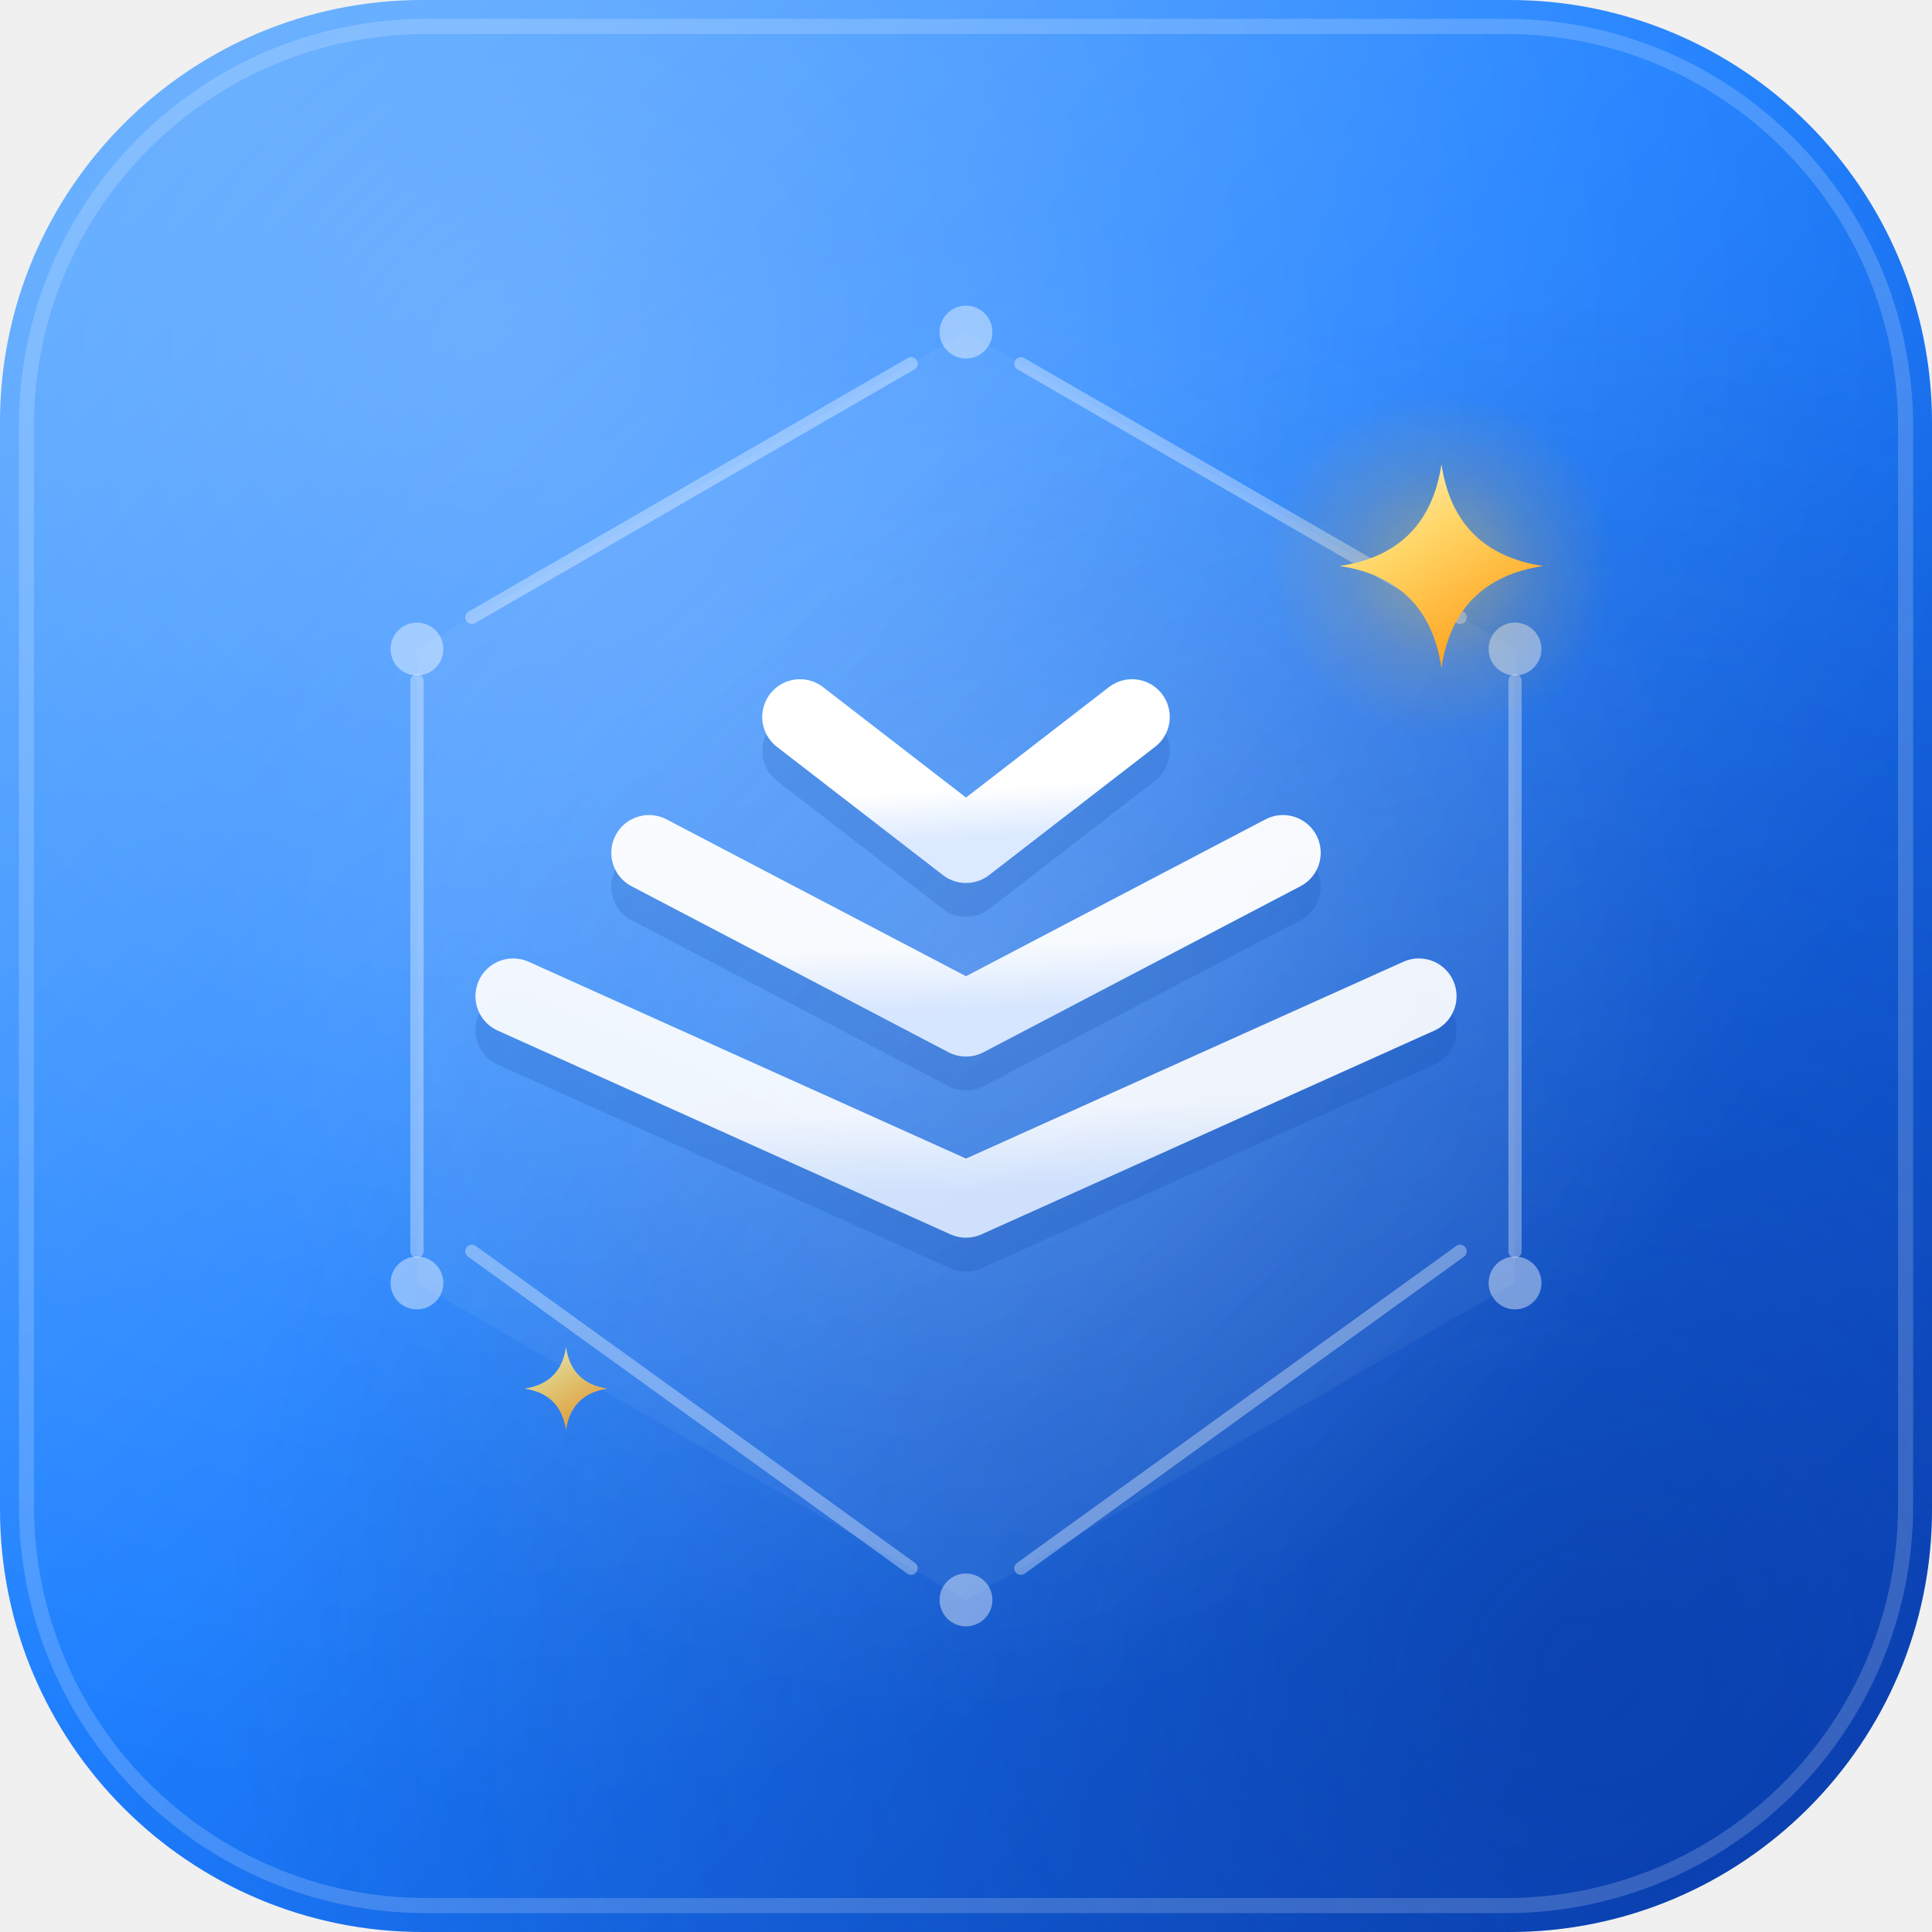
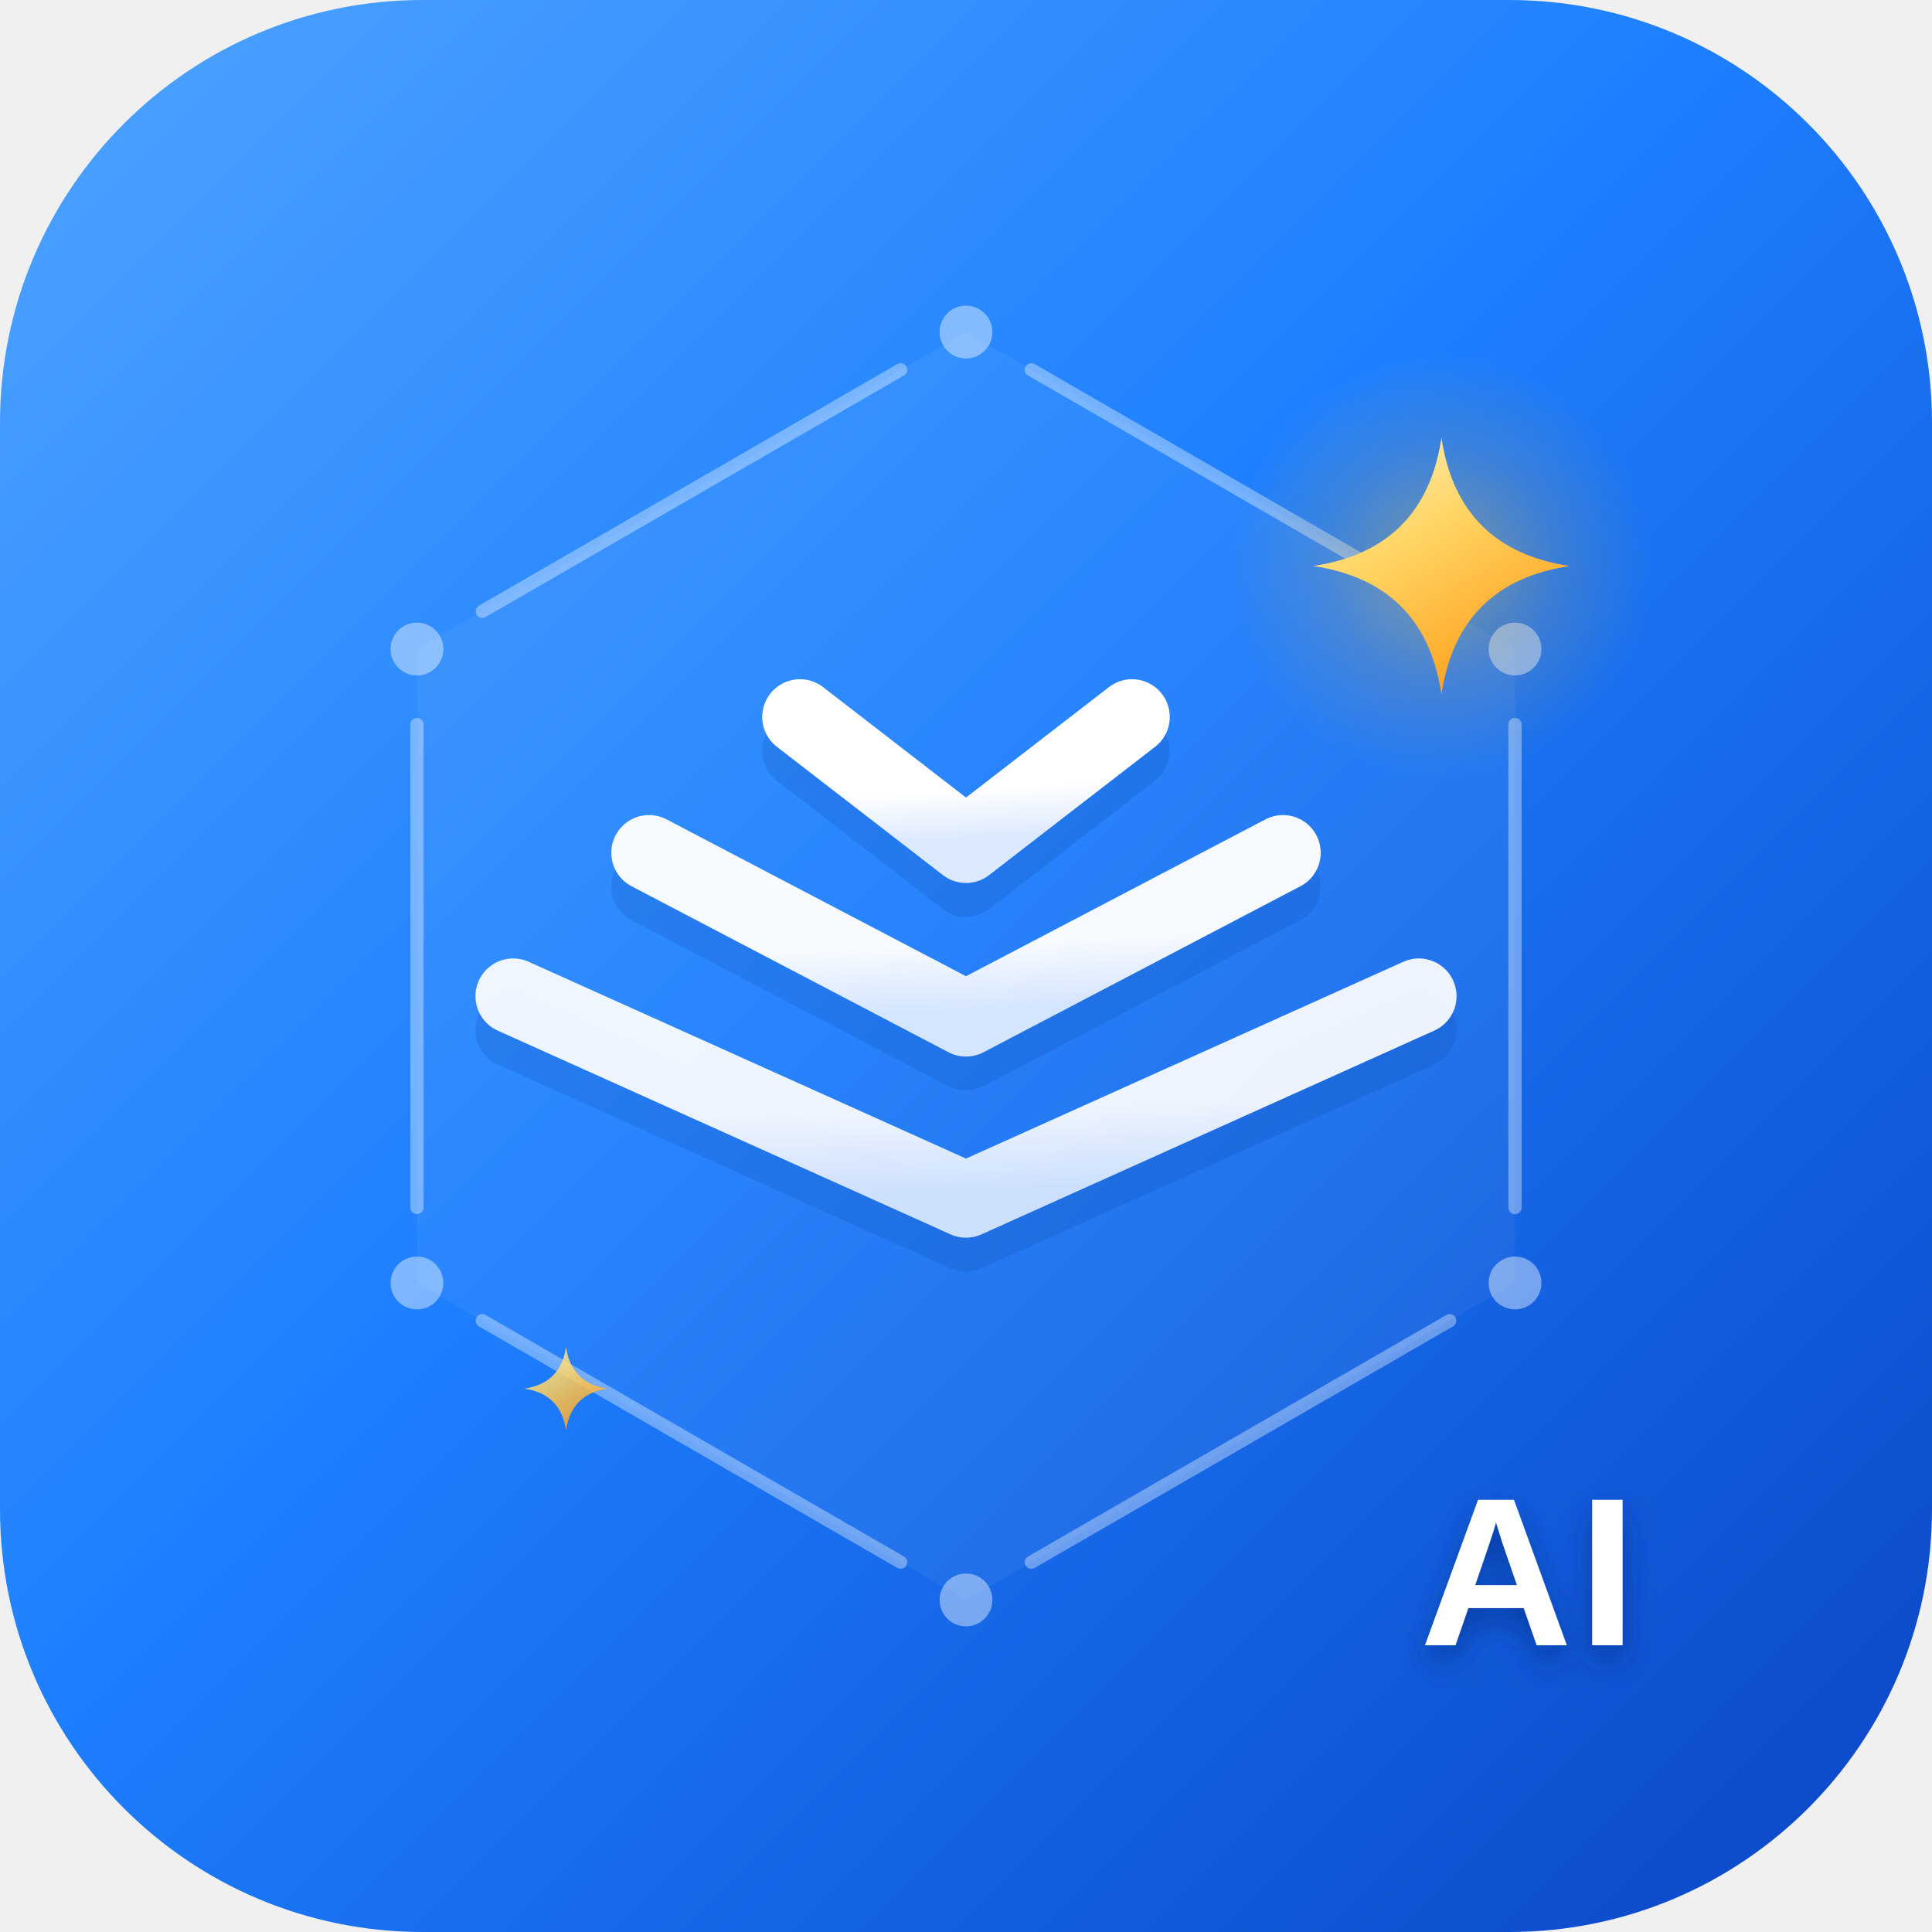
<svg xmlns="http://www.w3.org/2000/svg" width="512" height="512" viewBox="0 0 512 512" role="img" aria-label="juejin-skills">
  <defs>
    <linearGradient id="bg" x1="0" y1="0" x2="1" y2="1">
      <stop offset="0" stop-color="#4FA4FF" />
      <stop offset="0.45" stop-color="#1E80FF" />
      <stop offset="1" stop-color="#0A44C4" />
    </linearGradient>
    <radialGradient id="sheen" cx="0.26" cy="0.18" r="0.75">
      <stop offset="0" stop-color="#FFFFFF" stop-opacity="0.26" />
      <stop offset="1" stop-color="#FFFFFF" stop-opacity="0" />
    </radialGradient>
    <radialGradient id="vignette" cx="0.82" cy="0.86" r="0.7">
      <stop offset="0" stop-color="#062B7E" stop-opacity="0.42" />
      <stop offset="1" stop-color="#062B7E" stop-opacity="0" />
    </radialGradient>
    <linearGradient id="chev" x1="0" y1="0" x2="0.15" y2="1">
      <stop offset="0" stop-color="#FFFFFF" />
      <stop offset="0.62" stop-color="#FFFFFF" />
      <stop offset="1" stop-color="#DCEAFF" />
    </linearGradient>
    <linearGradient id="gold" x1="0" y1="0" x2="0.6" y2="1">
      <stop offset="0" stop-color="#FFF4CC" />
      <stop offset="0.45" stop-color="#FFD666" />
      <stop offset="1" stop-color="#FFA01B" />
    </linearGradient>
    <radialGradient id="coreGlow" cx="0.5" cy="0.5" r="0.5">
      <stop offset="0" stop-color="#FFFFFF" stop-opacity="0.16" />
      <stop offset="0.6" stop-color="#FFFFFF" stop-opacity="0.05" />
      <stop offset="1" stop-color="#FFFFFF" stop-opacity="0" />
    </radialGradient>
    <radialGradient id="goldGlow" cx="0.5" cy="0.5" r="0.5">
      <stop offset="0" stop-color="#FFC53D" stop-opacity="0.42" />
      <stop offset="0.55" stop-color="#FFB020" stop-opacity="0.14" />
      <stop offset="1" stop-color="#FFB020" stop-opacity="0" />
    </radialGradient>
+     <filter id="aiShadow" x="-30%" y="-30%" width="160%" height="160%">
+       <feDropShadow dx="0" dy="4" stdDeviation="4" flood-color="#062B7E" flood-opacity="0.55" />
+     </filter>
    <path id="spark4" d="M0 -1 Q0.13 -0.13 1 0 Q0.13 0.13 0 1 Q-0.13 0.13 -1 0 Q-0.13 -0.13 0 -1 Z" />
  </defs>
  <rect x="0" y="0" width="512" height="512" rx="112" fill="url(#bg)" />
-   <rect x="0" y="0" width="512" height="512" rx="112" fill="url(#sheen)" />
-   <rect x="0" y="0" width="512" height="512" rx="112" fill="url(#vignette)" />
  <path d="M256 88 L401.5 172 L401.5 340 L256 424 L110.5 340 L110.5 172 Z" fill="#FFFFFF" fill-opacity="0.05" />
-   <g stroke="#FFFFFF" stroke-opacity="0.34" stroke-width="3.5" stroke-linecap="round" fill="none">
-     <line x1="270.55" y1="96.4" x2="386.95" y2="163.6" />
-     <line x1="401.5" y1="180.4" x2="401.5" y2="331.6" />
-     <line x1="386.95" y1="331.6" x2="270.55" y2="415.6" />
-     <line x1="241.45" y1="415.6" x2="125.05" y2="331.6" />
-     <line x1="110.5" y1="331.6" x2="110.5" y2="180.4" />
-     <line x1="125.05" y1="163.6" x2="241.45" y2="96.4" />
+   <g stroke="#FFFFFF" stroke-opacity="0.36" stroke-width="3.5" stroke-linecap="round" fill="none">
+     <line x1="273.32" y1="98" x2="384.18" y2="162" />
+     <line x1="401.5" y1="192" x2="401.5" y2="320" />
+     <line x1="384.18" y1="350" x2="273.32" y2="414" />
+     <line x1="238.68" y1="414" x2="127.82" y2="350" />
+     <line x1="110.5" y1="320" x2="110.5" y2="192" />
+     <line x1="127.82" y1="162" x2="238.68" y2="98" />
  </g>
  <g fill="#FFFFFF" fill-opacity="0.42">
    <circle cx="256" cy="88" r="7" />
    <circle cx="401.5" cy="172" r="7" />
    <circle cx="401.5" cy="340" r="7" />
    <circle cx="256" cy="424" r="7" />
    <circle cx="110.5" cy="340" r="7" />
    <circle cx="110.5" cy="172" r="7" />
  </g>
-   <circle cx="256" cy="256" r="200" fill="url(#coreGlow)" />
  <g stroke="#083B9A" stroke-opacity="0.17" stroke-linecap="round" stroke-linejoin="round" fill="none">
    <path d="M212 199 L256 233 L300 199" stroke-width="20" />
    <path d="M172 235 L256 279 L340 235" stroke-width="20" />
    <path d="M136 273 L256 327 L376 273" stroke-width="20" />
  </g>
  <g stroke="url(#chev)" stroke-linecap="round" stroke-linejoin="round" fill="none">
    <path d="M212 190 L256 224 L300 190" stroke-width="20" />
    <path d="M172 226 L256 270 L340 226" stroke-width="20" stroke-opacity="0.96" />
    <path d="M136 264 L256 318 L376 264" stroke-width="20" stroke-opacity="0.92" />
  </g>
  <g>
-     <circle cx="382" cy="150" r="46" fill="url(#goldGlow)" />
-     <use href="#spark4" transform="translate(382 150) scale(27)" fill="url(#gold)" />
+     <circle cx="382" cy="150" r="56" fill="url(#goldGlow)" />
+     <use href="#spark4" transform="translate(382 150) scale(34)" fill="url(#gold)" />
    <use href="#spark4" transform="translate(150 368) scale(11)" fill="url(#gold)" fill-opacity="0.85" />
  </g>
-   <rect x="7" y="7" width="498" height="498" rx="106" fill="none" stroke="#FFFFFF" stroke-opacity="0.18" stroke-width="4" />
+   <text x="405" y="436" text-anchor="middle" font-family="'Arial Black', Arial, 'Segoe UI', sans-serif" font-weight="900" font-size="56" letter-spacing="1.5" fill="#FFFFFF" filter="url(#aiShadow)">AI</text>
</svg>
